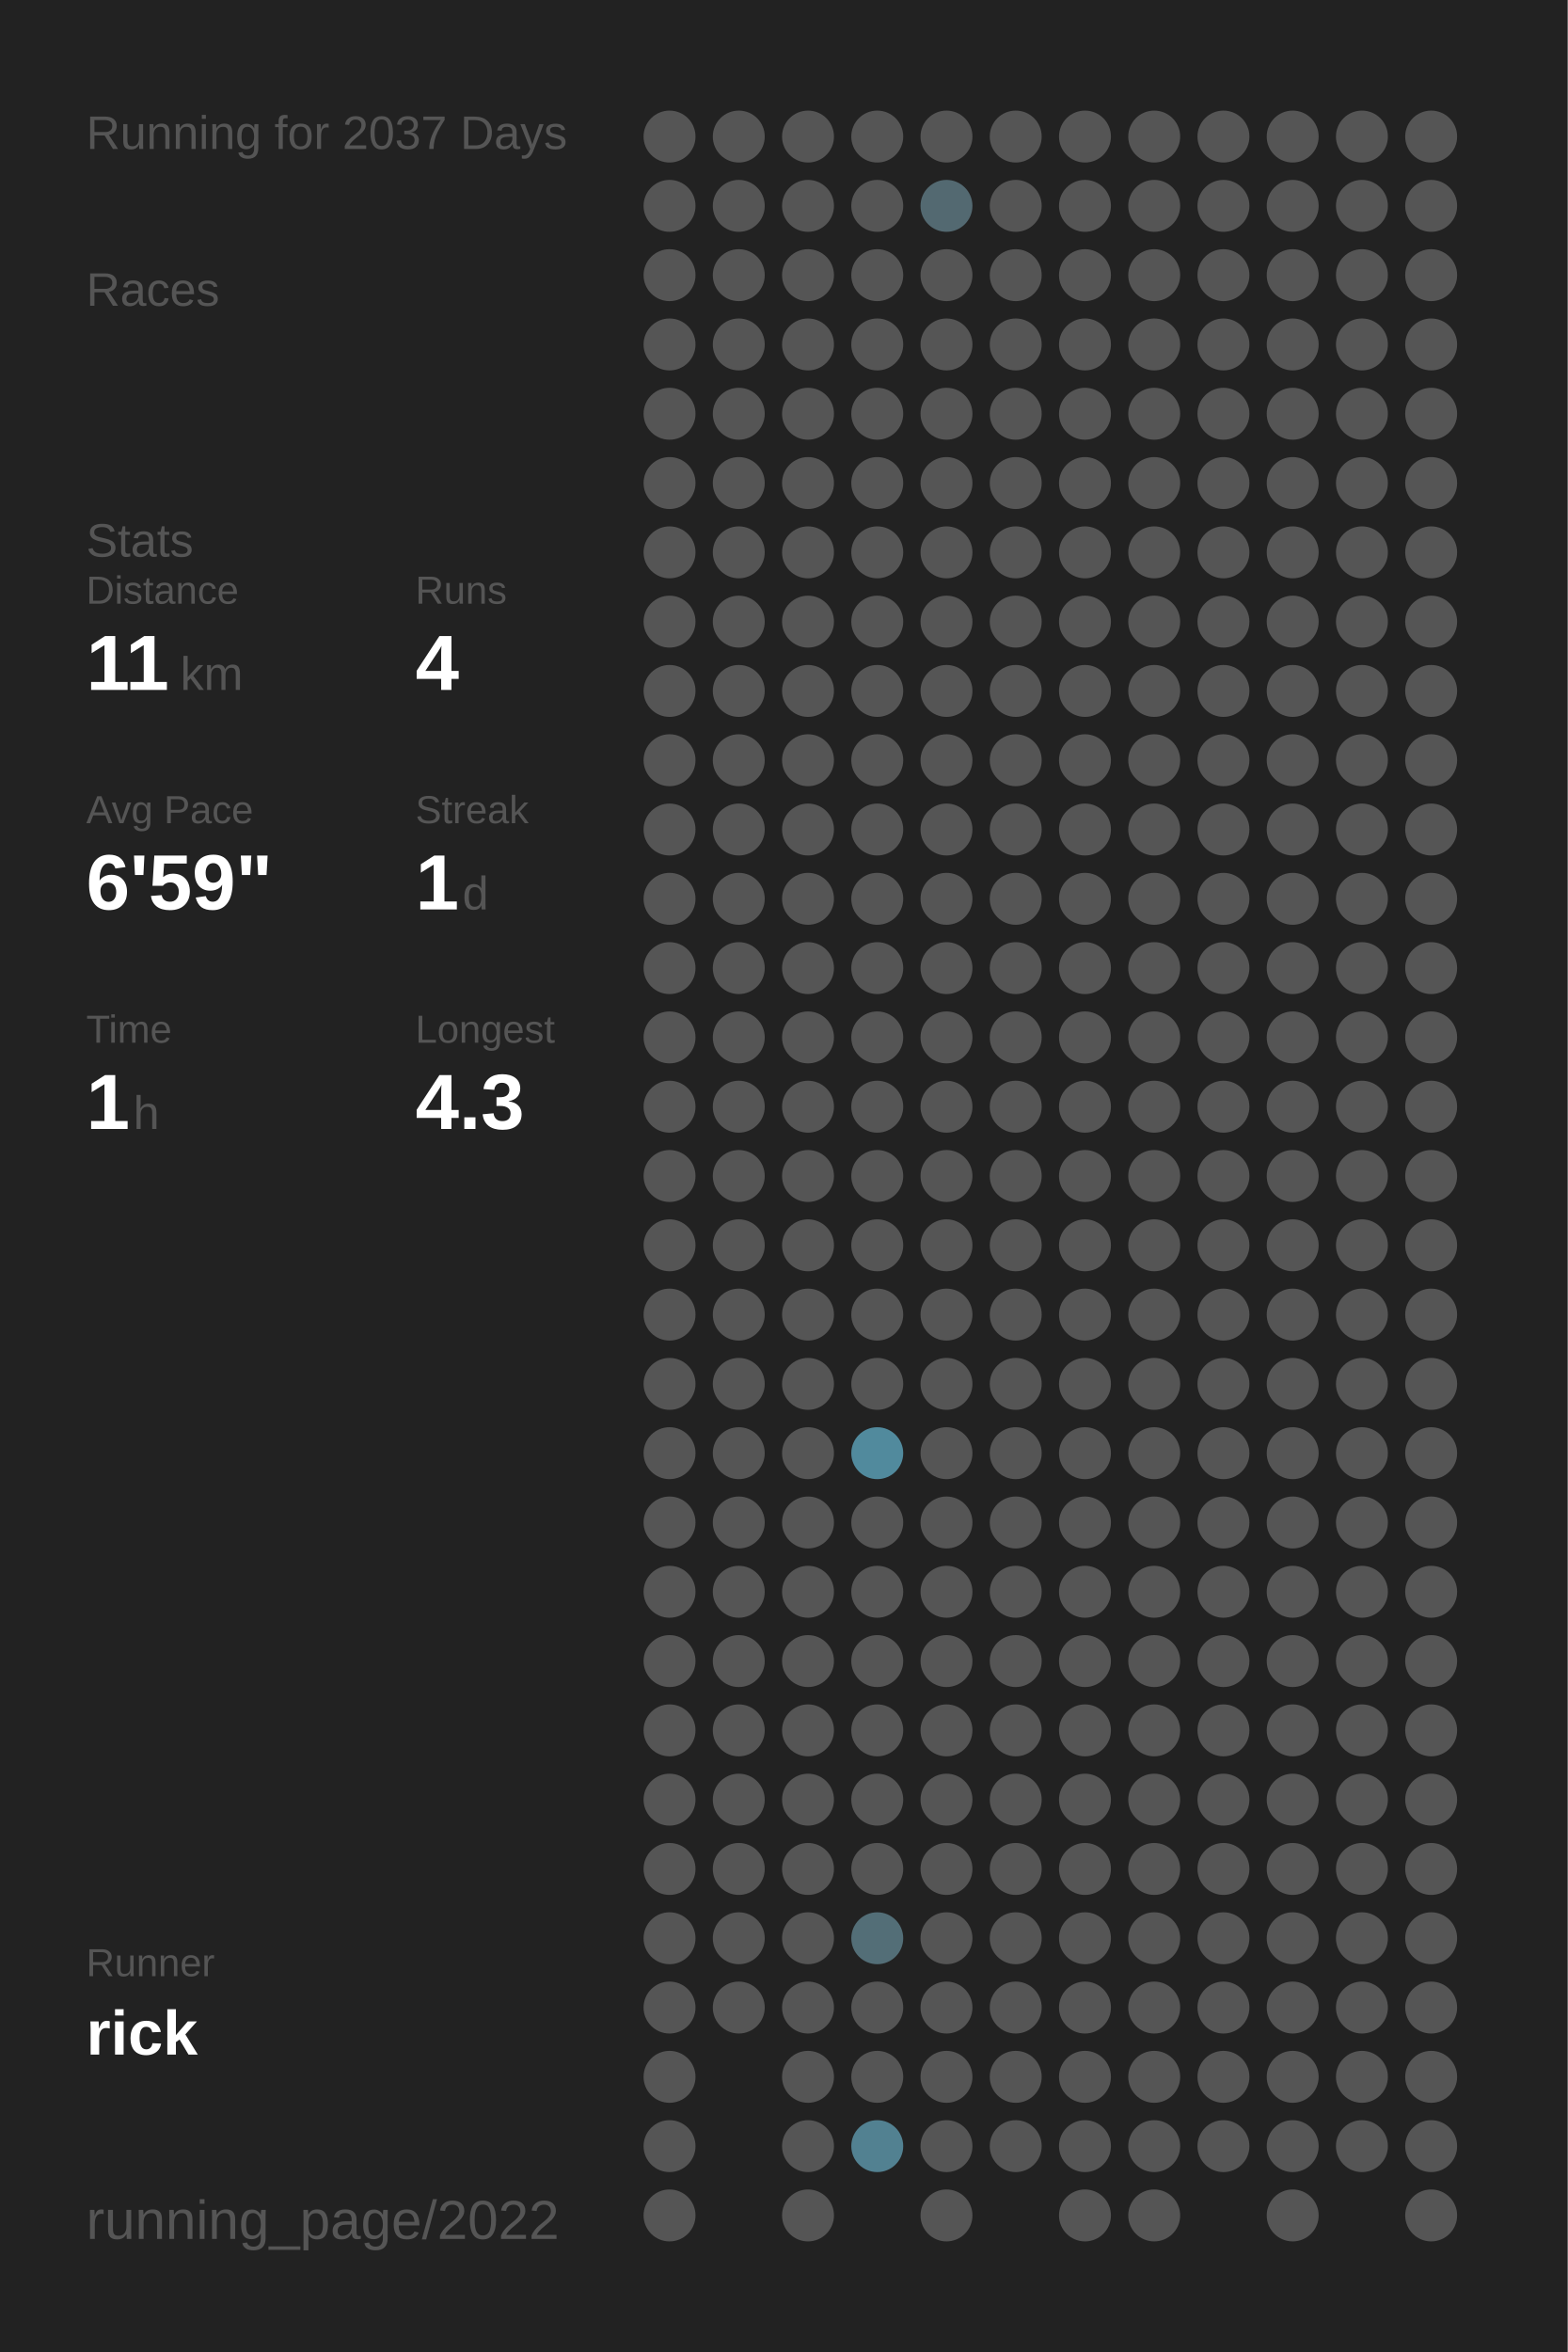
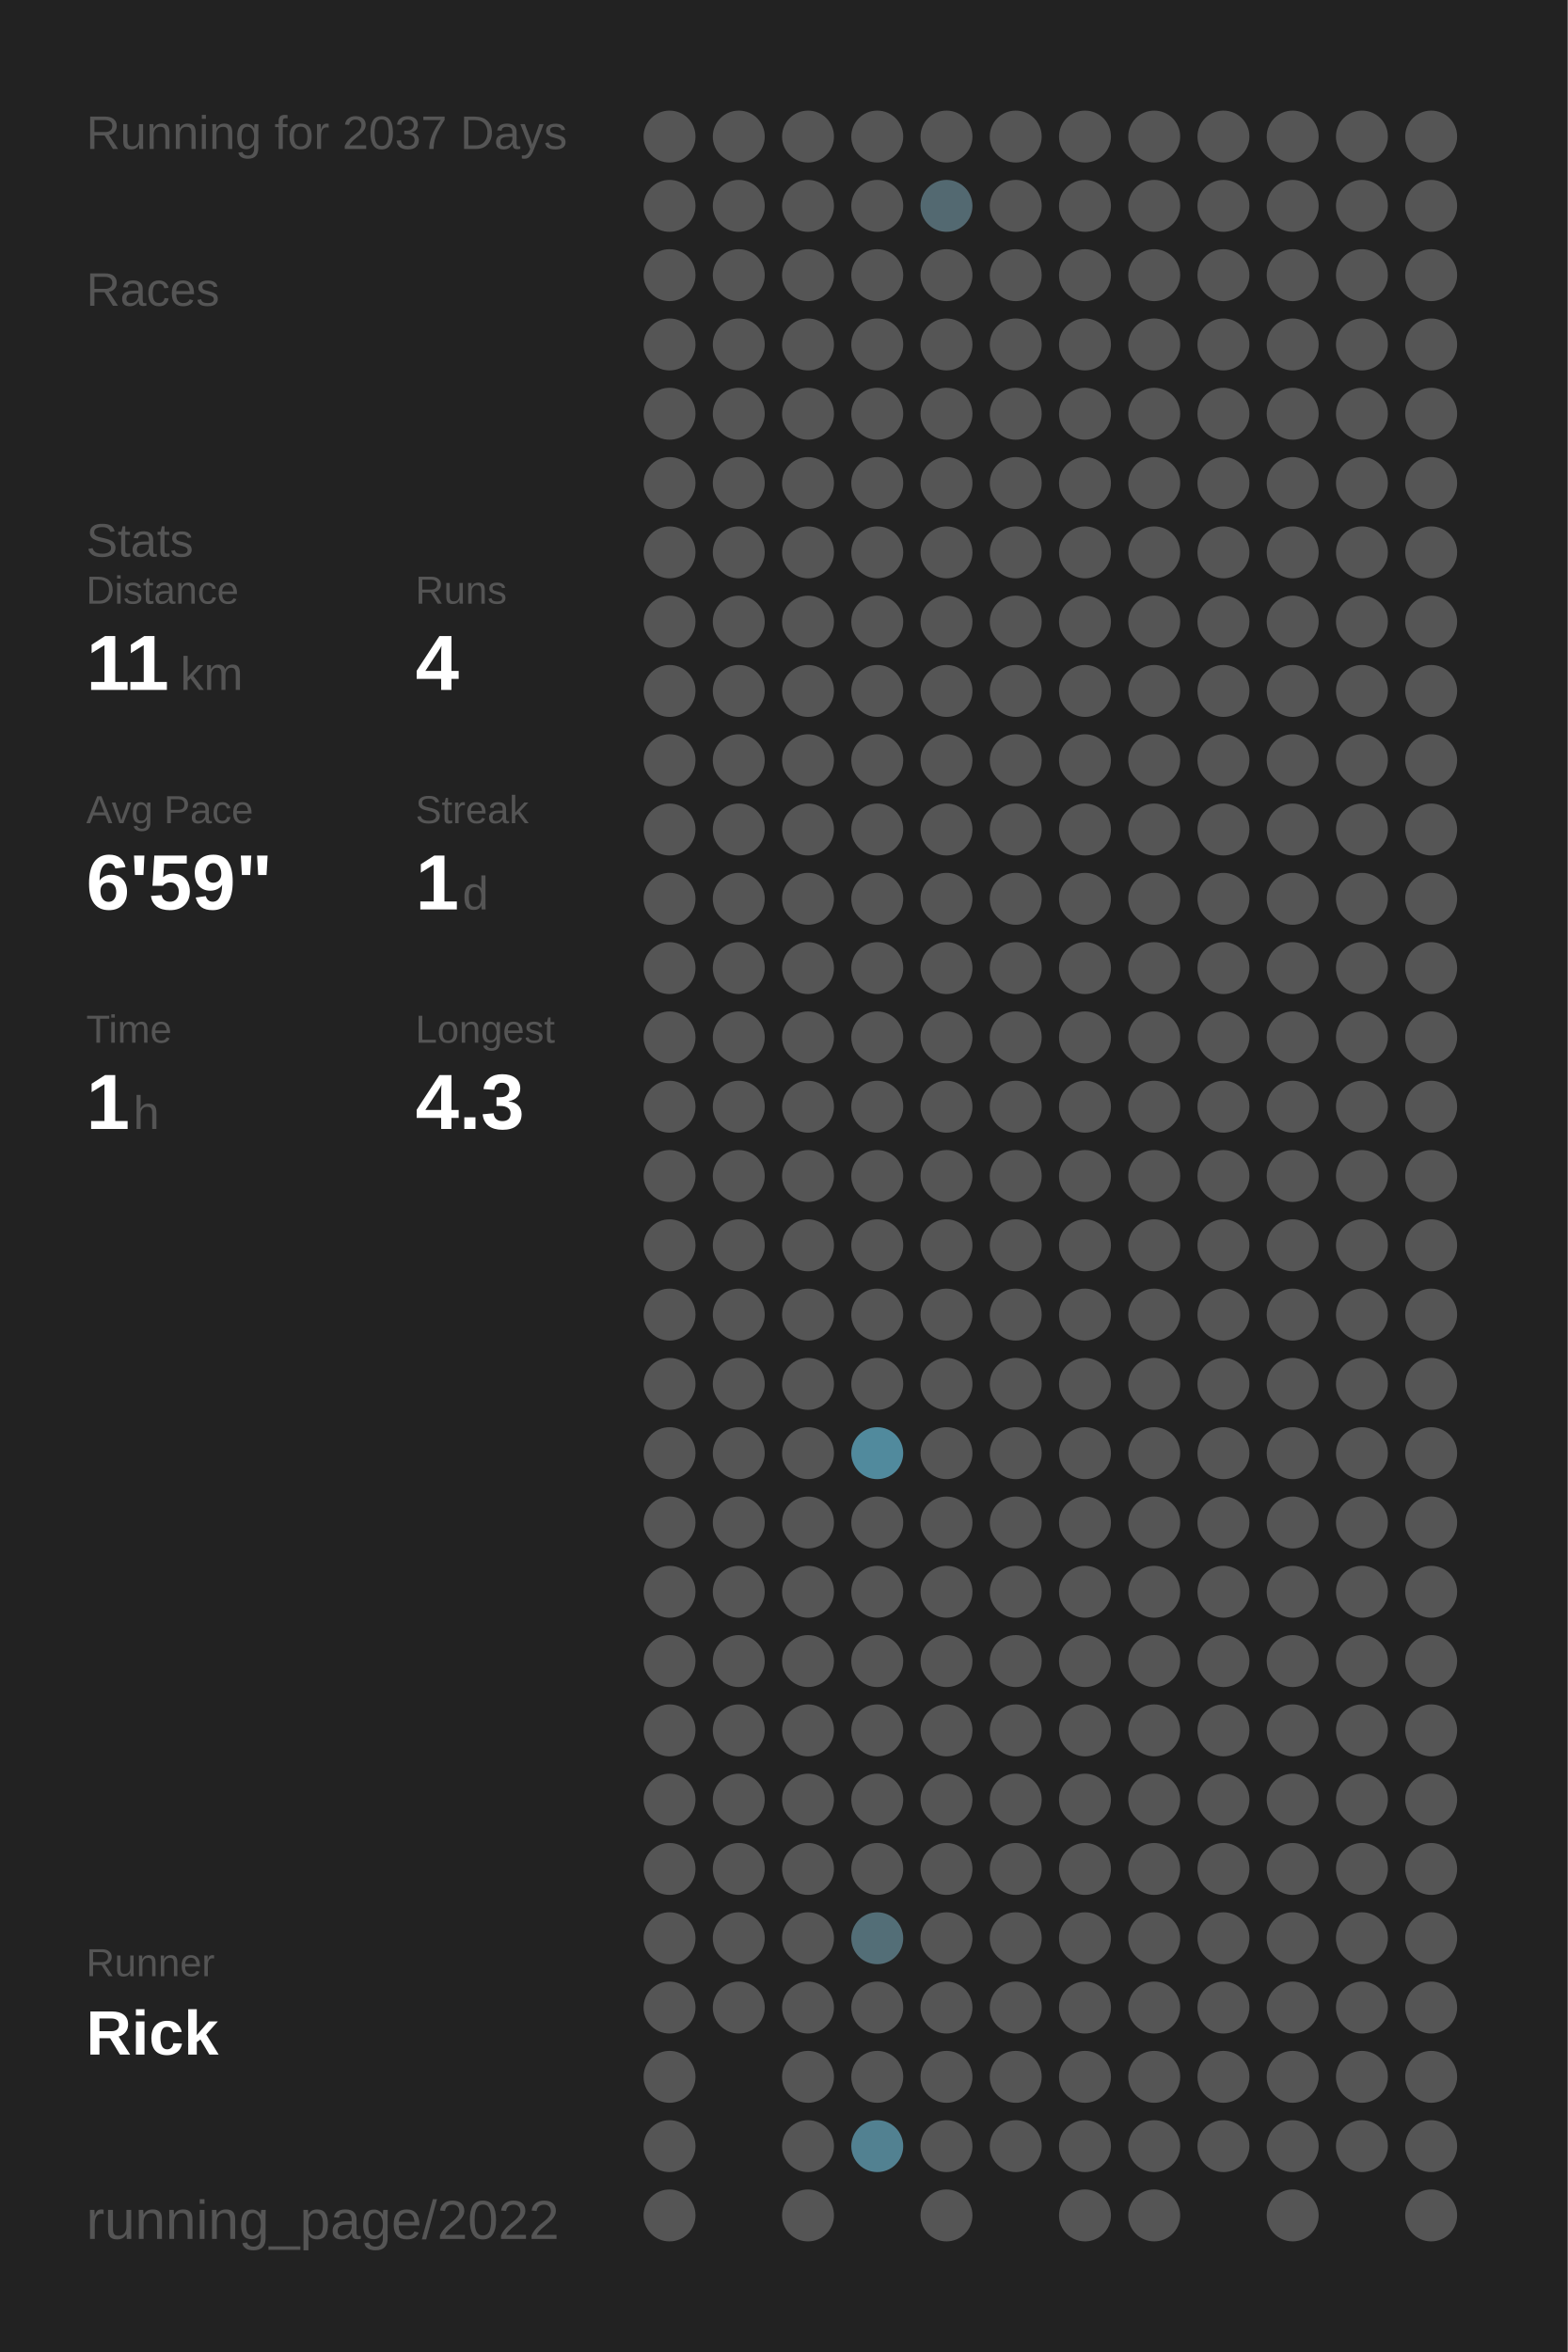
<svg xmlns="http://www.w3.org/2000/svg" baseProfile="full" height="300mm" version="1.1" viewBox="0,0,200,300" width="200mm">
  <defs />
  <rect fill="#222222" height="300" width="200" x="0" y="0" />
  <text fill="#555555" style="font-size:6px; font-family:Arial;" x="11" y="19">Running for 2037 Days</text>
  <text fill="#555555" style="font-size:6px; font-family:Arial;" x="11" y="39">Races</text>
  <text fill="#555555" style="font-size:6px; font-family:Arial;" x="11" y="71">Stats</text>
  <text fill="#555555" style="font-size:5px; font-family:Arial;" x="11" y="77">Distance</text>
  <text fill="#FFFFFF" style="font-size:10px; font-family:Arial; font-weight:bold;" x="11" y="88">11</text>
  <text fill="#555555" style="font-size:6px; font-family:Arial;" x="23" y="88">km</text>
  <text fill="#555555" style="font-size:5px; font-family:Arial;" x="53" y="77">Runs</text>
  <text fill="#FFFFFF" style="font-size:10px; font-family:Arial; font-weight:bold;" x="53" y="88">4</text>
  <text fill="#555555" style="font-size:5px; font-family:Arial;" x="11" y="105">Avg Pace</text>
  <text fill="#FFFFFF" style="font-size:10px; font-family:Arial; font-weight:bold;" x="11" y="116">6'59"</text>
  <text fill="#555555" style="font-size:5px; font-family:Arial;" x="53" y="105">Streak</text>
  <text fill="#FFFFFF" style="font-size:10px; font-family:Arial; font-weight:bold;" x="53" y="116">1</text>
  <text fill="#555555" style="font-size:6px; font-family:Arial;" x="59" y="116">d</text>
  <text fill="#555555" style="font-size:5px; font-family:Arial;" x="11" y="133">Time</text>
  <text fill="#FFFFFF" style="font-size:10px; font-family:Arial; font-weight:bold;" x="11" y="144">1</text>
  <text fill="#555555" style="font-size:6px; font-family:Arial;" x="17" y="144">h</text>
  <text fill="#555555" style="font-size:5px; font-family:Arial;" x="53" y="133">Longest</text>
  <text fill="#FFFFFF" style="font-size:10px; font-family:Arial; font-weight:bold;" x="53" y="144">4.3</text>
  <text fill="#555555" style="font-size:5px; font-family:Arial;" x="11" y="252.065">Runner</text>
-   <text fill="#FFFFFF" style="font-size:8px; font-family:Arial; font-weight:bold;" x="11" y="262.065">rick</text>
+   <text fill="#FFFFFF" style="font-size:8px; font-family:Arial; font-weight:bold;" x="11" y="262.065">Rick</text>
  <text fill="#555555" style="font-size:7px; font-family:Arial;" x="11" y="285.581">running_page/2022</text>
  <circle cx="85.417" cy="17.419" fill="#555555" r="3.312" />
  <circle cx="85.417" cy="26.258" fill="#555555" r="3.312" />
  <circle cx="85.417" cy="35.097" fill="#555555" r="3.312" />
  <circle cx="85.417" cy="43.935" fill="#555555" r="3.312" />
  <circle cx="85.417" cy="52.774" fill="#555555" r="3.312" />
  <circle cx="85.417" cy="61.613" fill="#555555" r="3.312" />
  <circle cx="85.417" cy="70.452" fill="#555555" r="3.312" />
  <circle cx="85.417" cy="79.29" fill="#555555" r="3.312" />
  <circle cx="85.417" cy="88.129" fill="#555555" r="3.312" />
  <circle cx="85.417" cy="96.968" fill="#555555" r="3.312" />
  <circle cx="85.417" cy="105.806" fill="#555555" r="3.312" />
  <circle cx="85.417" cy="114.645" fill="#555555" r="3.312" />
  <circle cx="85.417" cy="123.484" fill="#555555" r="3.312" />
  <circle cx="85.417" cy="132.323" fill="#555555" r="3.312" />
  <circle cx="85.417" cy="141.161" fill="#555555" r="3.312" />
  <circle cx="85.417" cy="150" fill="#555555" r="3.312" />
  <circle cx="85.417" cy="158.839" fill="#555555" r="3.312" />
  <circle cx="85.417" cy="167.677" fill="#555555" r="3.312" />
  <circle cx="85.417" cy="176.516" fill="#555555" r="3.312" />
  <circle cx="85.417" cy="185.355" fill="#555555" r="3.312" />
  <circle cx="85.417" cy="194.194" fill="#555555" r="3.312" />
  <circle cx="85.417" cy="203.032" fill="#555555" r="3.312" />
  <circle cx="85.417" cy="211.871" fill="#555555" r="3.312" />
  <circle cx="85.417" cy="220.71" fill="#555555" r="3.312" />
  <circle cx="85.417" cy="229.548" fill="#555555" r="3.312" />
  <circle cx="85.417" cy="238.387" fill="#555555" r="3.312" />
  <circle cx="85.417" cy="247.226" fill="#555555" r="3.312" />
  <circle cx="85.417" cy="256.065" fill="#555555" r="3.312" />
  <circle cx="85.417" cy="264.903" fill="#555555" r="3.312" />
  <circle cx="85.417" cy="273.742" fill="#555555" r="3.312" />
  <circle cx="85.417" cy="282.581" fill="#555555" r="3.312" />
  <circle cx="94.25" cy="17.419" fill="#555555" r="3.312" />
  <circle cx="94.25" cy="26.258" fill="#555555" r="3.312" />
  <circle cx="94.25" cy="35.097" fill="#555555" r="3.312" />
  <circle cx="94.25" cy="43.935" fill="#555555" r="3.312" />
  <circle cx="94.25" cy="52.774" fill="#555555" r="3.312" />
  <circle cx="94.25" cy="61.613" fill="#555555" r="3.312" />
  <circle cx="94.25" cy="70.452" fill="#555555" r="3.312" />
  <circle cx="94.25" cy="79.29" fill="#555555" r="3.312" />
  <circle cx="94.25" cy="88.129" fill="#555555" r="3.312" />
  <circle cx="94.25" cy="96.968" fill="#555555" r="3.312" />
  <circle cx="94.25" cy="105.806" fill="#555555" r="3.312" />
  <circle cx="94.25" cy="114.645" fill="#555555" r="3.312" />
  <circle cx="94.25" cy="123.484" fill="#555555" r="3.312" />
  <circle cx="94.25" cy="132.323" fill="#555555" r="3.312" />
  <circle cx="94.25" cy="141.161" fill="#555555" r="3.312" />
  <circle cx="94.25" cy="150" fill="#555555" r="3.312" />
  <circle cx="94.25" cy="158.839" fill="#555555" r="3.312" />
  <circle cx="94.25" cy="167.677" fill="#555555" r="3.312" />
  <circle cx="94.25" cy="176.516" fill="#555555" r="3.312" />
  <circle cx="94.25" cy="185.355" fill="#555555" r="3.312" />
  <circle cx="94.25" cy="194.194" fill="#555555" r="3.312" />
  <circle cx="94.25" cy="203.032" fill="#555555" r="3.312" />
  <circle cx="94.25" cy="211.871" fill="#555555" r="3.312" />
  <circle cx="94.25" cy="220.71" fill="#555555" r="3.312" />
  <circle cx="94.25" cy="229.548" fill="#555555" r="3.312" />
  <circle cx="94.25" cy="238.387" fill="#555555" r="3.312" />
  <circle cx="94.25" cy="247.226" fill="#555555" r="3.312" />
  <circle cx="94.25" cy="256.065" fill="#555555" r="3.312" />
  <circle cx="103.083" cy="17.419" fill="#555555" r="3.312" />
  <circle cx="103.083" cy="26.258" fill="#555555" r="3.312" />
  <circle cx="103.083" cy="35.097" fill="#555555" r="3.312" />
  <circle cx="103.083" cy="43.935" fill="#555555" r="3.312" />
  <circle cx="103.083" cy="52.774" fill="#555555" r="3.312" />
  <circle cx="103.083" cy="61.613" fill="#555555" r="3.312" />
  <circle cx="103.083" cy="70.452" fill="#555555" r="3.312" />
  <circle cx="103.083" cy="79.29" fill="#555555" r="3.312" />
  <circle cx="103.083" cy="88.129" fill="#555555" r="3.312" />
  <circle cx="103.083" cy="96.968" fill="#555555" r="3.312" />
  <circle cx="103.083" cy="105.806" fill="#555555" r="3.312" />
  <circle cx="103.083" cy="114.645" fill="#555555" r="3.312" />
  <circle cx="103.083" cy="123.484" fill="#555555" r="3.312" />
  <circle cx="103.083" cy="132.323" fill="#555555" r="3.312" />
  <circle cx="103.083" cy="141.161" fill="#555555" r="3.312" />
  <circle cx="103.083" cy="150" fill="#555555" r="3.312" />
  <circle cx="103.083" cy="158.839" fill="#555555" r="3.312" />
  <circle cx="103.083" cy="167.677" fill="#555555" r="3.312" />
  <circle cx="103.083" cy="176.516" fill="#555555" r="3.312" />
  <circle cx="103.083" cy="185.355" fill="#555555" r="3.312" />
  <circle cx="103.083" cy="194.194" fill="#555555" r="3.312" />
  <circle cx="103.083" cy="203.032" fill="#555555" r="3.312" />
  <circle cx="103.083" cy="211.871" fill="#555555" r="3.312" />
  <circle cx="103.083" cy="220.71" fill="#555555" r="3.312" />
  <circle cx="103.083" cy="229.548" fill="#555555" r="3.312" />
  <circle cx="103.083" cy="238.387" fill="#555555" r="3.312" />
  <circle cx="103.083" cy="247.226" fill="#555555" r="3.312" />
  <circle cx="103.083" cy="256.065" fill="#555555" r="3.312" />
  <circle cx="103.083" cy="264.903" fill="#555555" r="3.312" />
  <circle cx="103.083" cy="273.742" fill="#555555" r="3.312" />
  <circle cx="103.083" cy="282.581" fill="#555555" r="3.312" />
  <circle cx="111.917" cy="17.419" fill="#555555" r="3.312" />
  <circle cx="111.917" cy="26.258" fill="#555555" r="3.312" />
  <circle cx="111.917" cy="35.097" fill="#555555" r="3.312" />
  <circle cx="111.917" cy="43.935" fill="#555555" r="3.312" />
  <circle cx="111.917" cy="52.774" fill="#555555" r="3.312" />
  <circle cx="111.917" cy="61.613" fill="#555555" r="3.312" />
  <circle cx="111.917" cy="70.452" fill="#555555" r="3.312" />
  <circle cx="111.917" cy="79.29" fill="#555555" r="3.312" />
  <circle cx="111.917" cy="88.129" fill="#555555" r="3.312" />
  <circle cx="111.917" cy="96.968" fill="#555555" r="3.312" />
  <circle cx="111.917" cy="105.806" fill="#555555" r="3.312" />
  <circle cx="111.917" cy="114.645" fill="#555555" r="3.312" />
  <circle cx="111.917" cy="123.484" fill="#555555" r="3.312" />
  <circle cx="111.917" cy="132.323" fill="#555555" r="3.312" />
  <circle cx="111.917" cy="141.161" fill="#555555" r="3.312" />
  <circle cx="111.917" cy="150" fill="#555555" r="3.312" />
  <circle cx="111.917" cy="158.839" fill="#555555" r="3.312" />
  <circle cx="111.917" cy="167.677" fill="#555555" r="3.312" />
  <circle cx="111.917" cy="176.516" fill="#555555" r="3.312" />
  <circle cx="111.917" cy="185.355" fill="#518a9d" r="3.312" />
  <circle cx="111.917" cy="194.194" fill="#555555" r="3.312" />
  <circle cx="111.917" cy="203.032" fill="#555555" r="3.312" />
  <circle cx="111.917" cy="211.871" fill="#555555" r="3.312" />
  <circle cx="111.917" cy="220.71" fill="#555555" r="3.312" />
  <circle cx="111.917" cy="229.548" fill="#555555" r="3.312" />
  <circle cx="111.917" cy="238.387" fill="#555555" r="3.312" />
  <circle cx="111.917" cy="247.226" fill="#536e77" r="3.312" />
  <circle cx="111.917" cy="256.065" fill="#555555" r="3.312" />
  <circle cx="111.917" cy="264.903" fill="#555555" r="3.312" />
  <circle cx="111.917" cy="273.742" fill="#528191" r="3.312" />
  <circle cx="120.75" cy="17.419" fill="#555555" r="3.312" />
  <circle cx="120.75" cy="26.258" fill="#536971" r="3.312" />
  <circle cx="120.75" cy="35.097" fill="#555555" r="3.312" />
  <circle cx="120.75" cy="43.935" fill="#555555" r="3.312" />
  <circle cx="120.75" cy="52.774" fill="#555555" r="3.312" />
  <circle cx="120.75" cy="61.613" fill="#555555" r="3.312" />
  <circle cx="120.75" cy="70.452" fill="#555555" r="3.312" />
  <circle cx="120.75" cy="79.29" fill="#555555" r="3.312" />
  <circle cx="120.75" cy="88.129" fill="#555555" r="3.312" />
  <circle cx="120.75" cy="96.968" fill="#555555" r="3.312" />
  <circle cx="120.75" cy="105.806" fill="#555555" r="3.312" />
  <circle cx="120.75" cy="114.645" fill="#555555" r="3.312" />
  <circle cx="120.75" cy="123.484" fill="#555555" r="3.312" />
  <circle cx="120.75" cy="132.323" fill="#555555" r="3.312" />
  <circle cx="120.75" cy="141.161" fill="#555555" r="3.312" />
  <circle cx="120.75" cy="150" fill="#555555" r="3.312" />
  <circle cx="120.75" cy="158.839" fill="#555555" r="3.312" />
  <circle cx="120.75" cy="167.677" fill="#555555" r="3.312" />
  <circle cx="120.75" cy="176.516" fill="#555555" r="3.312" />
  <circle cx="120.75" cy="185.355" fill="#555555" r="3.312" />
  <circle cx="120.75" cy="194.194" fill="#555555" r="3.312" />
  <circle cx="120.75" cy="203.032" fill="#555555" r="3.312" />
  <circle cx="120.75" cy="211.871" fill="#555555" r="3.312" />
  <circle cx="120.75" cy="220.71" fill="#555555" r="3.312" />
  <circle cx="120.75" cy="229.548" fill="#555555" r="3.312" />
  <circle cx="120.75" cy="238.387" fill="#555555" r="3.312" />
  <circle cx="120.75" cy="247.226" fill="#555555" r="3.312" />
  <circle cx="120.75" cy="256.065" fill="#555555" r="3.312" />
  <circle cx="120.75" cy="264.903" fill="#555555" r="3.312" />
  <circle cx="120.75" cy="273.742" fill="#555555" r="3.312" />
  <circle cx="120.75" cy="282.581" fill="#555555" r="3.312" />
  <circle cx="129.583" cy="17.419" fill="#555555" r="3.312" />
  <circle cx="129.583" cy="26.258" fill="#555555" r="3.312" />
  <circle cx="129.583" cy="35.097" fill="#555555" r="3.312" />
  <circle cx="129.583" cy="43.935" fill="#555555" r="3.312" />
  <circle cx="129.583" cy="52.774" fill="#555555" r="3.312" />
  <circle cx="129.583" cy="61.613" fill="#555555" r="3.312" />
  <circle cx="129.583" cy="70.452" fill="#555555" r="3.312" />
  <circle cx="129.583" cy="79.29" fill="#555555" r="3.312" />
  <circle cx="129.583" cy="88.129" fill="#555555" r="3.312" />
  <circle cx="129.583" cy="96.968" fill="#555555" r="3.312" />
  <circle cx="129.583" cy="105.806" fill="#555555" r="3.312" />
  <circle cx="129.583" cy="114.645" fill="#555555" r="3.312" />
  <circle cx="129.583" cy="123.484" fill="#555555" r="3.312" />
  <circle cx="129.583" cy="132.323" fill="#555555" r="3.312" />
  <circle cx="129.583" cy="141.161" fill="#555555" r="3.312" />
  <circle cx="129.583" cy="150" fill="#555555" r="3.312" />
  <circle cx="129.583" cy="158.839" fill="#555555" r="3.312" />
  <circle cx="129.583" cy="167.677" fill="#555555" r="3.312" />
  <circle cx="129.583" cy="176.516" fill="#555555" r="3.312" />
  <circle cx="129.583" cy="185.355" fill="#555555" r="3.312" />
  <circle cx="129.583" cy="194.194" fill="#555555" r="3.312" />
  <circle cx="129.583" cy="203.032" fill="#555555" r="3.312" />
  <circle cx="129.583" cy="211.871" fill="#555555" r="3.312" />
  <circle cx="129.583" cy="220.71" fill="#555555" r="3.312" />
  <circle cx="129.583" cy="229.548" fill="#555555" r="3.312" />
  <circle cx="129.583" cy="238.387" fill="#555555" r="3.312" />
  <circle cx="129.583" cy="247.226" fill="#555555" r="3.312" />
  <circle cx="129.583" cy="256.065" fill="#555555" r="3.312" />
  <circle cx="129.583" cy="264.903" fill="#555555" r="3.312" />
  <circle cx="129.583" cy="273.742" fill="#555555" r="3.312" />
  <circle cx="138.417" cy="17.419" fill="#555555" r="3.312" />
  <circle cx="138.417" cy="26.258" fill="#555555" r="3.312" />
  <circle cx="138.417" cy="35.097" fill="#555555" r="3.312" />
  <circle cx="138.417" cy="43.935" fill="#555555" r="3.312" />
  <circle cx="138.417" cy="52.774" fill="#555555" r="3.312" />
  <circle cx="138.417" cy="61.613" fill="#555555" r="3.312" />
  <circle cx="138.417" cy="70.452" fill="#555555" r="3.312" />
  <circle cx="138.417" cy="79.29" fill="#555555" r="3.312" />
  <circle cx="138.417" cy="88.129" fill="#555555" r="3.312" />
  <circle cx="138.417" cy="96.968" fill="#555555" r="3.312" />
  <circle cx="138.417" cy="105.806" fill="#555555" r="3.312" />
  <circle cx="138.417" cy="114.645" fill="#555555" r="3.312" />
  <circle cx="138.417" cy="123.484" fill="#555555" r="3.312" />
  <circle cx="138.417" cy="132.323" fill="#555555" r="3.312" />
  <circle cx="138.417" cy="141.161" fill="#555555" r="3.312" />
  <circle cx="138.417" cy="150" fill="#555555" r="3.312" />
  <circle cx="138.417" cy="158.839" fill="#555555" r="3.312" />
  <circle cx="138.417" cy="167.677" fill="#555555" r="3.312" />
  <circle cx="138.417" cy="176.516" fill="#555555" r="3.312" />
  <circle cx="138.417" cy="185.355" fill="#555555" r="3.312" />
  <circle cx="138.417" cy="194.194" fill="#555555" r="3.312" />
  <circle cx="138.417" cy="203.032" fill="#555555" r="3.312" />
  <circle cx="138.417" cy="211.871" fill="#555555" r="3.312" />
  <circle cx="138.417" cy="220.71" fill="#555555" r="3.312" />
  <circle cx="138.417" cy="229.548" fill="#555555" r="3.312" />
  <circle cx="138.417" cy="238.387" fill="#555555" r="3.312" />
  <circle cx="138.417" cy="247.226" fill="#555555" r="3.312" />
  <circle cx="138.417" cy="256.065" fill="#555555" r="3.312" />
  <circle cx="138.417" cy="264.903" fill="#555555" r="3.312" />
  <circle cx="138.417" cy="273.742" fill="#555555" r="3.312" />
  <circle cx="138.417" cy="282.581" fill="#555555" r="3.312" />
  <circle cx="147.25" cy="17.419" fill="#555555" r="3.312" />
  <circle cx="147.25" cy="26.258" fill="#555555" r="3.312" />
  <circle cx="147.25" cy="35.097" fill="#555555" r="3.312" />
  <circle cx="147.25" cy="43.935" fill="#555555" r="3.312" />
  <circle cx="147.25" cy="52.774" fill="#555555" r="3.312" />
  <circle cx="147.25" cy="61.613" fill="#555555" r="3.312" />
  <circle cx="147.25" cy="70.452" fill="#555555" r="3.312" />
  <circle cx="147.25" cy="79.29" fill="#555555" r="3.312" />
  <circle cx="147.25" cy="88.129" fill="#555555" r="3.312" />
  <circle cx="147.25" cy="96.968" fill="#555555" r="3.312" />
  <circle cx="147.25" cy="105.806" fill="#555555" r="3.312" />
  <circle cx="147.25" cy="114.645" fill="#555555" r="3.312" />
  <circle cx="147.25" cy="123.484" fill="#555555" r="3.312" />
  <circle cx="147.25" cy="132.323" fill="#555555" r="3.312" />
  <circle cx="147.25" cy="141.161" fill="#555555" r="3.312" />
  <circle cx="147.25" cy="150" fill="#555555" r="3.312" />
  <circle cx="147.25" cy="158.839" fill="#555555" r="3.312" />
  <circle cx="147.25" cy="167.677" fill="#555555" r="3.312" />
  <circle cx="147.25" cy="176.516" fill="#555555" r="3.312" />
  <circle cx="147.25" cy="185.355" fill="#555555" r="3.312" />
  <circle cx="147.25" cy="194.194" fill="#555555" r="3.312" />
  <circle cx="147.25" cy="203.032" fill="#555555" r="3.312" />
  <circle cx="147.25" cy="211.871" fill="#555555" r="3.312" />
  <circle cx="147.25" cy="220.71" fill="#555555" r="3.312" />
  <circle cx="147.25" cy="229.548" fill="#555555" r="3.312" />
  <circle cx="147.25" cy="238.387" fill="#555555" r="3.312" />
  <circle cx="147.25" cy="247.226" fill="#555555" r="3.312" />
  <circle cx="147.25" cy="256.065" fill="#555555" r="3.312" />
  <circle cx="147.25" cy="264.903" fill="#555555" r="3.312" />
  <circle cx="147.25" cy="273.742" fill="#555555" r="3.312" />
  <circle cx="147.25" cy="282.581" fill="#555555" r="3.312" />
  <circle cx="156.083" cy="17.419" fill="#555555" r="3.312" />
  <circle cx="156.083" cy="26.258" fill="#555555" r="3.312" />
  <circle cx="156.083" cy="35.097" fill="#555555" r="3.312" />
  <circle cx="156.083" cy="43.935" fill="#555555" r="3.312" />
  <circle cx="156.083" cy="52.774" fill="#555555" r="3.312" />
  <circle cx="156.083" cy="61.613" fill="#555555" r="3.312" />
  <circle cx="156.083" cy="70.452" fill="#555555" r="3.312" />
  <circle cx="156.083" cy="79.29" fill="#555555" r="3.312" />
  <circle cx="156.083" cy="88.129" fill="#555555" r="3.312" />
  <circle cx="156.083" cy="96.968" fill="#555555" r="3.312" />
  <circle cx="156.083" cy="105.806" fill="#555555" r="3.312" />
  <circle cx="156.083" cy="114.645" fill="#555555" r="3.312" />
  <circle cx="156.083" cy="123.484" fill="#555555" r="3.312" />
  <circle cx="156.083" cy="132.323" fill="#555555" r="3.312" />
  <circle cx="156.083" cy="141.161" fill="#555555" r="3.312" />
  <circle cx="156.083" cy="150" fill="#555555" r="3.312" />
  <circle cx="156.083" cy="158.839" fill="#555555" r="3.312" />
  <circle cx="156.083" cy="167.677" fill="#555555" r="3.312" />
  <circle cx="156.083" cy="176.516" fill="#555555" r="3.312" />
  <circle cx="156.083" cy="185.355" fill="#555555" r="3.312" />
  <circle cx="156.083" cy="194.194" fill="#555555" r="3.312" />
  <circle cx="156.083" cy="203.032" fill="#555555" r="3.312" />
  <circle cx="156.083" cy="211.871" fill="#555555" r="3.312" />
  <circle cx="156.083" cy="220.71" fill="#555555" r="3.312" />
  <circle cx="156.083" cy="229.548" fill="#555555" r="3.312" />
  <circle cx="156.083" cy="238.387" fill="#555555" r="3.312" />
  <circle cx="156.083" cy="247.226" fill="#555555" r="3.312" />
  <circle cx="156.083" cy="256.065" fill="#555555" r="3.312" />
  <circle cx="156.083" cy="264.903" fill="#555555" r="3.312" />
  <circle cx="156.083" cy="273.742" fill="#555555" r="3.312" />
  <circle cx="164.917" cy="17.419" fill="#555555" r="3.312" />
  <circle cx="164.917" cy="26.258" fill="#555555" r="3.312" />
  <circle cx="164.917" cy="35.097" fill="#555555" r="3.312" />
  <circle cx="164.917" cy="43.935" fill="#555555" r="3.312" />
  <circle cx="164.917" cy="52.774" fill="#555555" r="3.312" />
  <circle cx="164.917" cy="61.613" fill="#555555" r="3.312" />
  <circle cx="164.917" cy="70.452" fill="#555555" r="3.312" />
  <circle cx="164.917" cy="79.29" fill="#555555" r="3.312" />
  <circle cx="164.917" cy="88.129" fill="#555555" r="3.312" />
  <circle cx="164.917" cy="96.968" fill="#555555" r="3.312" />
  <circle cx="164.917" cy="105.806" fill="#555555" r="3.312" />
  <circle cx="164.917" cy="114.645" fill="#555555" r="3.312" />
  <circle cx="164.917" cy="123.484" fill="#555555" r="3.312" />
  <circle cx="164.917" cy="132.323" fill="#555555" r="3.312" />
  <circle cx="164.917" cy="141.161" fill="#555555" r="3.312" />
  <circle cx="164.917" cy="150" fill="#555555" r="3.312" />
  <circle cx="164.917" cy="158.839" fill="#555555" r="3.312" />
  <circle cx="164.917" cy="167.677" fill="#555555" r="3.312" />
  <circle cx="164.917" cy="176.516" fill="#555555" r="3.312" />
  <circle cx="164.917" cy="185.355" fill="#555555" r="3.312" />
  <circle cx="164.917" cy="194.194" fill="#555555" r="3.312" />
  <circle cx="164.917" cy="203.032" fill="#555555" r="3.312" />
  <circle cx="164.917" cy="211.871" fill="#555555" r="3.312" />
  <circle cx="164.917" cy="220.71" fill="#555555" r="3.312" />
  <circle cx="164.917" cy="229.548" fill="#555555" r="3.312" />
  <circle cx="164.917" cy="238.387" fill="#555555" r="3.312" />
  <circle cx="164.917" cy="247.226" fill="#555555" r="3.312" />
  <circle cx="164.917" cy="256.065" fill="#555555" r="3.312" />
  <circle cx="164.917" cy="264.903" fill="#555555" r="3.312" />
  <circle cx="164.917" cy="273.742" fill="#555555" r="3.312" />
  <circle cx="164.917" cy="282.581" fill="#555555" r="3.312" />
  <circle cx="173.75" cy="17.419" fill="#555555" r="3.312" />
  <circle cx="173.75" cy="26.258" fill="#555555" r="3.312" />
  <circle cx="173.75" cy="35.097" fill="#555555" r="3.312" />
  <circle cx="173.75" cy="43.935" fill="#555555" r="3.312" />
  <circle cx="173.75" cy="52.774" fill="#555555" r="3.312" />
  <circle cx="173.75" cy="61.613" fill="#555555" r="3.312" />
  <circle cx="173.75" cy="70.452" fill="#555555" r="3.312" />
  <circle cx="173.75" cy="79.29" fill="#555555" r="3.312" />
  <circle cx="173.75" cy="88.129" fill="#555555" r="3.312" />
  <circle cx="173.75" cy="96.968" fill="#555555" r="3.312" />
  <circle cx="173.75" cy="105.806" fill="#555555" r="3.312" />
  <circle cx="173.75" cy="114.645" fill="#555555" r="3.312" />
  <circle cx="173.75" cy="123.484" fill="#555555" r="3.312" />
  <circle cx="173.75" cy="132.323" fill="#555555" r="3.312" />
  <circle cx="173.75" cy="141.161" fill="#555555" r="3.312" />
  <circle cx="173.75" cy="150" fill="#555555" r="3.312" />
  <circle cx="173.75" cy="158.839" fill="#555555" r="3.312" />
  <circle cx="173.75" cy="167.677" fill="#555555" r="3.312" />
  <circle cx="173.75" cy="176.516" fill="#555555" r="3.312" />
  <circle cx="173.75" cy="185.355" fill="#555555" r="3.312" />
  <circle cx="173.75" cy="194.194" fill="#555555" r="3.312" />
  <circle cx="173.75" cy="203.032" fill="#555555" r="3.312" />
  <circle cx="173.75" cy="211.871" fill="#555555" r="3.312" />
  <circle cx="173.75" cy="220.71" fill="#555555" r="3.312" />
  <circle cx="173.75" cy="229.548" fill="#555555" r="3.312" />
  <circle cx="173.75" cy="238.387" fill="#555555" r="3.312" />
  <circle cx="173.75" cy="247.226" fill="#555555" r="3.312" />
  <circle cx="173.75" cy="256.065" fill="#555555" r="3.312" />
  <circle cx="173.75" cy="264.903" fill="#555555" r="3.312" />
  <circle cx="173.75" cy="273.742" fill="#555555" r="3.312" />
  <circle cx="182.583" cy="17.419" fill="#555555" r="3.312" />
  <circle cx="182.583" cy="26.258" fill="#555555" r="3.312" />
  <circle cx="182.583" cy="35.097" fill="#555555" r="3.312" />
  <circle cx="182.583" cy="43.935" fill="#555555" r="3.312" />
  <circle cx="182.583" cy="52.774" fill="#555555" r="3.312" />
  <circle cx="182.583" cy="61.613" fill="#555555" r="3.312" />
  <circle cx="182.583" cy="70.452" fill="#555555" r="3.312" />
  <circle cx="182.583" cy="79.29" fill="#555555" r="3.312" />
  <circle cx="182.583" cy="88.129" fill="#555555" r="3.312" />
  <circle cx="182.583" cy="96.968" fill="#555555" r="3.312" />
  <circle cx="182.583" cy="105.806" fill="#555555" r="3.312" />
  <circle cx="182.583" cy="114.645" fill="#555555" r="3.312" />
  <circle cx="182.583" cy="123.484" fill="#555555" r="3.312" />
  <circle cx="182.583" cy="132.323" fill="#555555" r="3.312" />
  <circle cx="182.583" cy="141.161" fill="#555555" r="3.312" />
  <circle cx="182.583" cy="150" fill="#555555" r="3.312" />
  <circle cx="182.583" cy="158.839" fill="#555555" r="3.312" />
  <circle cx="182.583" cy="167.677" fill="#555555" r="3.312" />
  <circle cx="182.583" cy="176.516" fill="#555555" r="3.312" />
  <circle cx="182.583" cy="185.355" fill="#555555" r="3.312" />
  <circle cx="182.583" cy="194.194" fill="#555555" r="3.312" />
  <circle cx="182.583" cy="203.032" fill="#555555" r="3.312" />
  <circle cx="182.583" cy="211.871" fill="#555555" r="3.312" />
  <circle cx="182.583" cy="220.71" fill="#555555" r="3.312" />
  <circle cx="182.583" cy="229.548" fill="#555555" r="3.312" />
  <circle cx="182.583" cy="238.387" fill="#555555" r="3.312" />
  <circle cx="182.583" cy="247.226" fill="#555555" r="3.312" />
  <circle cx="182.583" cy="256.065" fill="#555555" r="3.312" />
  <circle cx="182.583" cy="264.903" fill="#555555" r="3.312" />
  <circle cx="182.583" cy="273.742" fill="#555555" r="3.312" />
  <circle cx="182.583" cy="282.581" fill="#555555" r="3.312" />
</svg>
